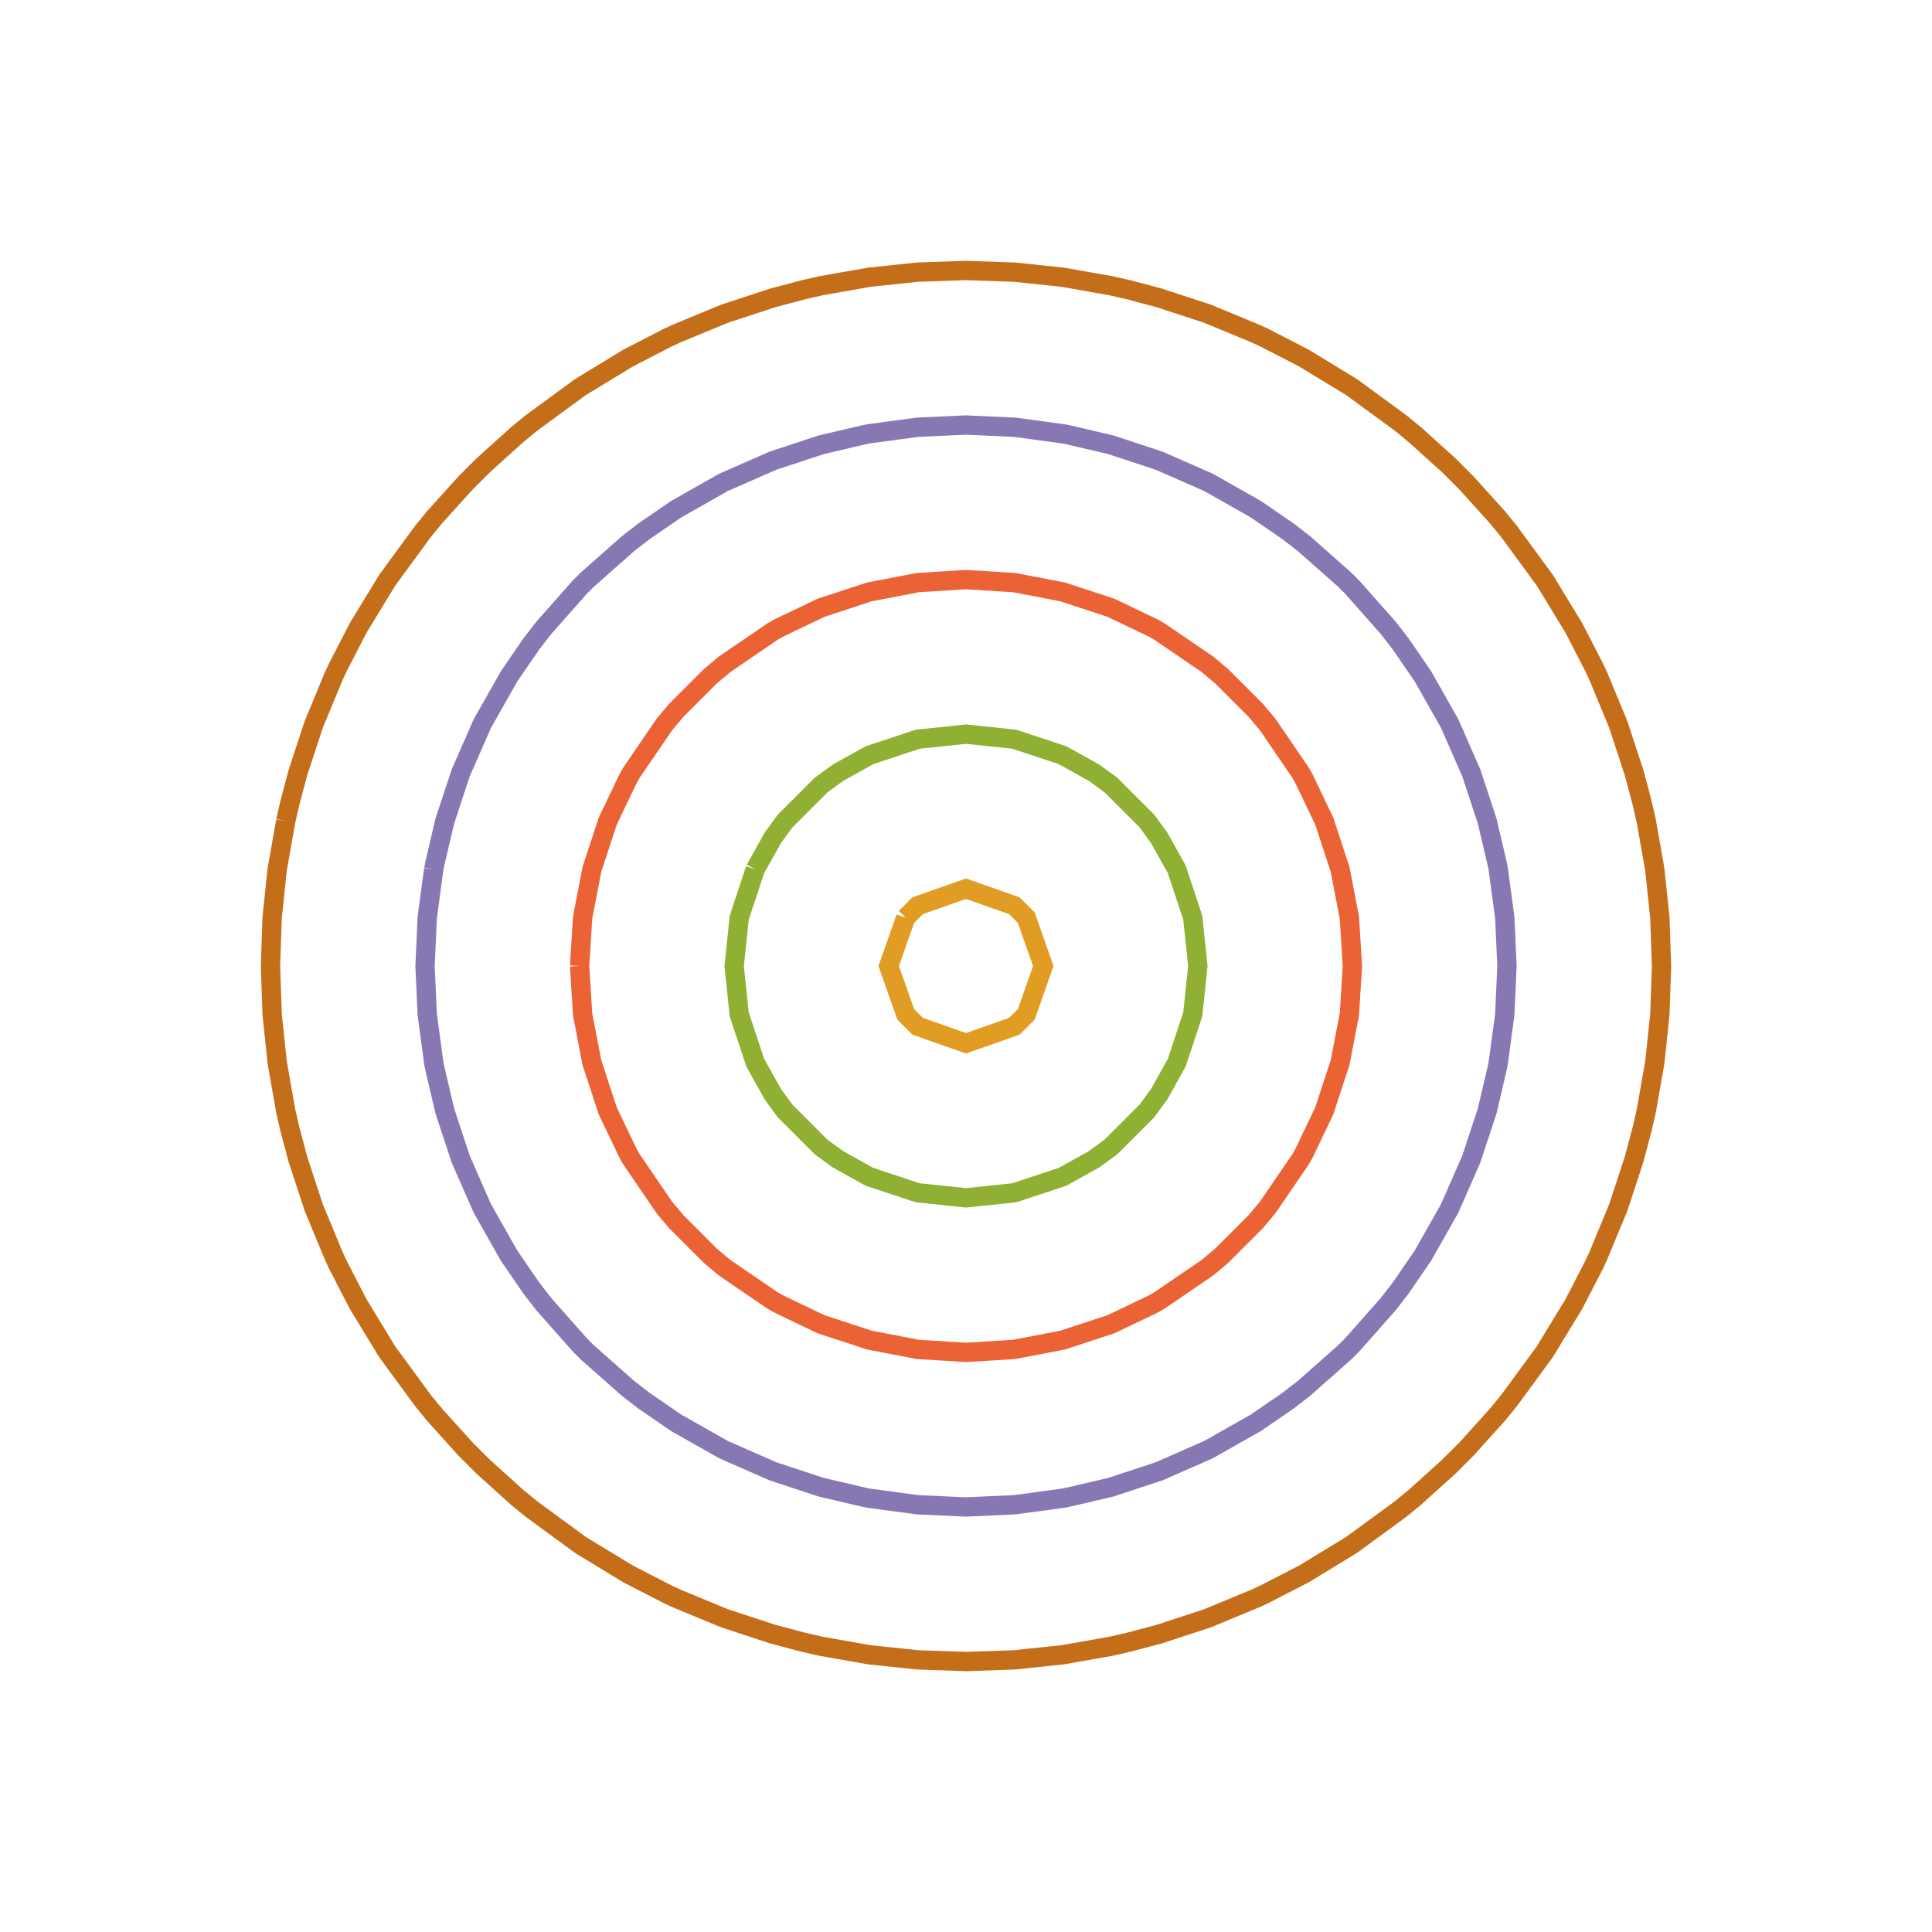
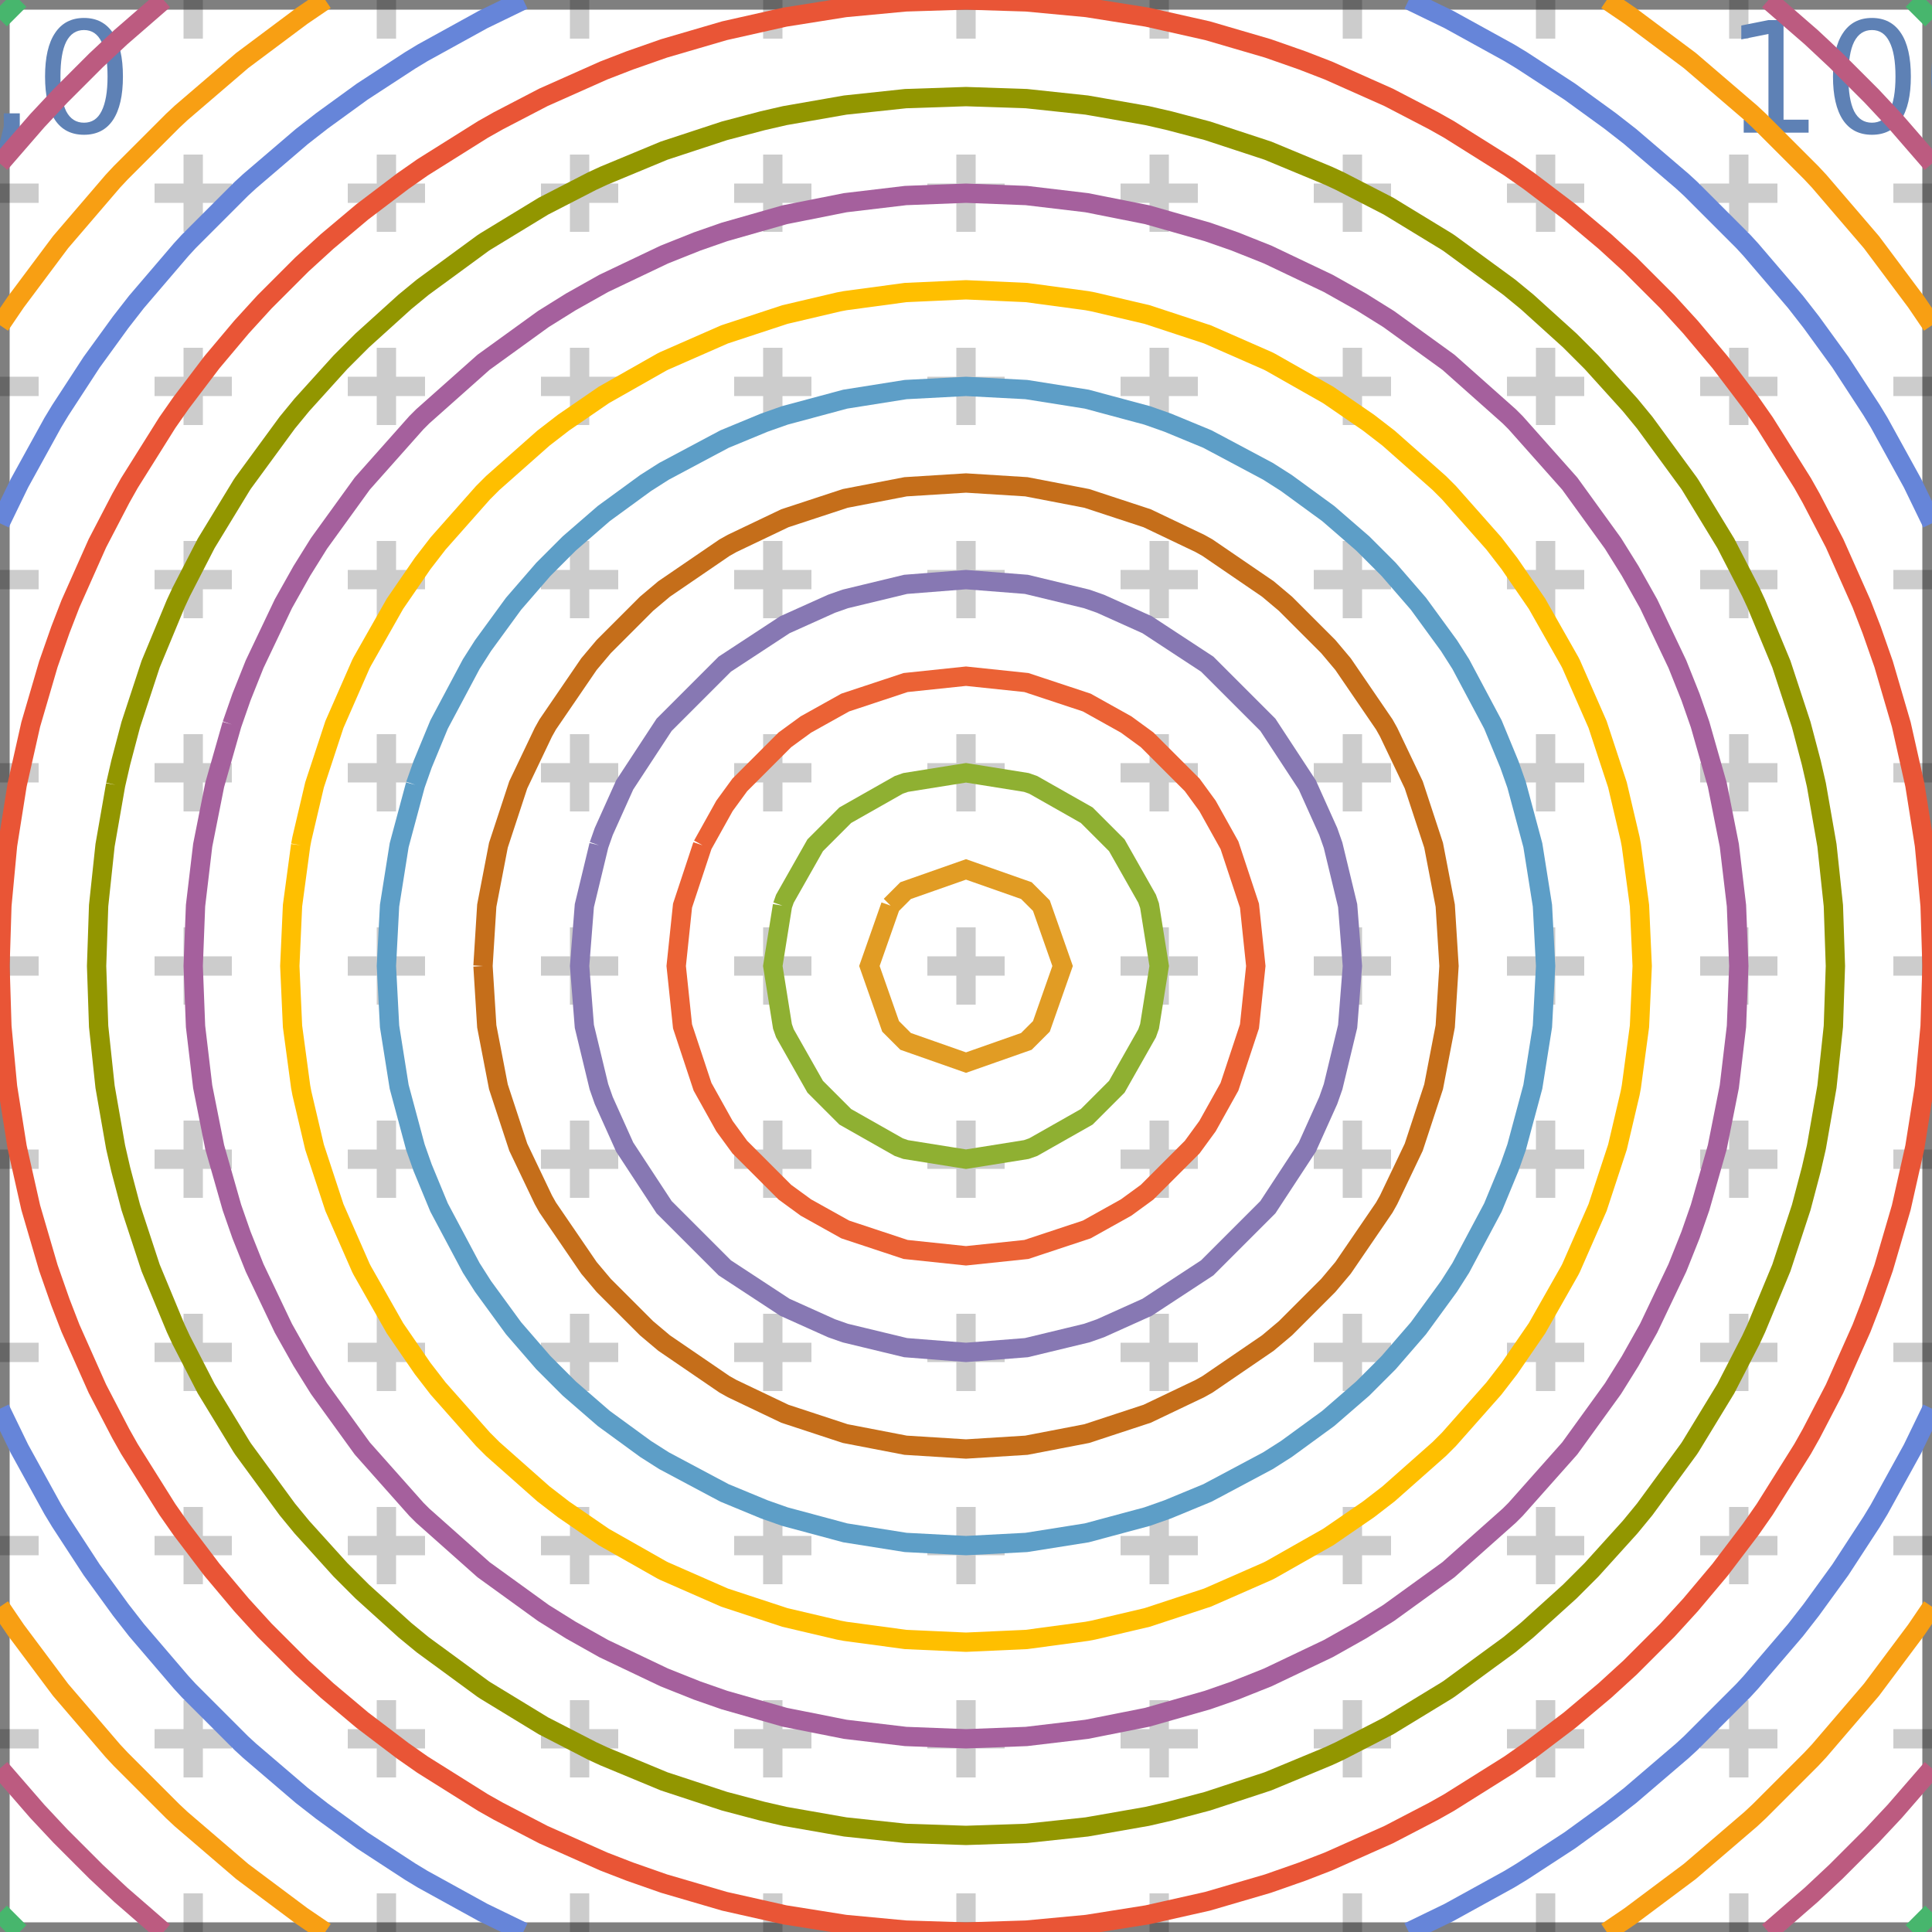
- <svg xmlns="http://www.w3.org/2000/svg" width="100pt" height="100pt" viewBox="0 0 100 100" version="1.1">
-   <g id="id1">
-     <path style="fill:none;stroke-width:1;stroke-linecap:butt;stroke-linejoin:miter;stroke:rgb(88.072%,61.104%,14.205%);stroke-opacity:1;stroke-miterlimit:10;" d="M 46.879 47.5 L 46 50 L 46.879 52.5 L 47.5 53.121 L 50 54 L 52.5 53.121 L 53.121 52.5 L 54 50 L 53.121 47.5 L 52.5 46.879 L 50 46 L 47.5 46.879 L 46.879 47.5 " />
-     <path style="fill:none;stroke-width:1;stroke-linecap:butt;stroke-linejoin:miter;stroke:rgb(56.018%,69.157%,19.488%);stroke-opacity:1;stroke-miterlimit:10;" d="M 39.09 45 L 38.262 47.5 L 38 50 L 38.262 52.5 L 39.09 55 L 40 56.633 L 40.633 57.5 L 42.5 59.367 L 43.367 60 L 45 60.91 L 47.5 61.738 L 50 62 L 52.5 61.738 L 55 60.91 L 56.633 60 L 57.5 59.367 L 59.367 57.5 L 60 56.633 L 60.91 55 L 61.738 52.5 L 62 50 L 61.738 47.5 L 60.91 45 L 60 43.367 L 59.367 42.5 L 57.5 40.633 L 56.633 40 L 55 39.09 L 52.5 38.262 L 50 38 L 47.5 38.262 L 45 39.09 L 43.367 40 L 42.5 40.633 L 40.633 42.5 L 40 43.367 L 39.09 45 " />
-     <path style="fill:none;stroke-width:1;stroke-linecap:butt;stroke-linejoin:miter;stroke:rgb(92.253%,38.563%,20.918%);stroke-opacity:1;stroke-miterlimit:10;" d="M 30 50 L 30.156 52.5 L 30.637 55 L 31.457 57.5 L 32.5 59.68 L 32.68 60 L 34.387 62.5 L 35 63.23 L 36.77 65 L 37.5 65.613 L 40 67.32 L 40.32 67.5 L 42.5 68.543 L 45 69.363 L 47.5 69.844 L 50 70 L 52.5 69.844 L 55 69.363 L 57.5 68.543 L 59.68 67.5 L 60 67.32 L 62.5 65.613 L 63.23 65 L 65 63.23 L 65.613 62.5 L 67.32 60 L 67.5 59.68 L 68.543 57.5 L 69.363 55 L 69.844 52.5 L 70 50 L 69.844 47.5 L 69.363 45 L 68.543 42.5 L 67.5 40.32 L 67.32 40 L 65.613 37.5 L 65 36.77 L 63.23 35 L 62.5 34.387 L 60 32.68 L 59.68 32.5 L 57.5 31.457 L 55 30.637 L 52.5 30.156 L 50 30 L 47.5 30.156 L 45 30.637 L 42.5 31.457 L 40.32 32.5 L 40 32.68 L 37.5 34.387 L 36.77 35 L 35 36.77 L 34.387 37.5 L 32.68 40 L 32.5 40.32 L 31.457 42.5 L 30.637 45 L 30.156 47.5 L 30 50 " />
-     <path style="fill:none;stroke-width:1;stroke-linecap:butt;stroke-linejoin:miter;stroke:rgb(52.849%,47.062%,70.135%);stroke-opacity:1;stroke-miterlimit:10;" d="M 22.449 45 L 22.113 47.5 L 22 50 L 22.113 52.5 L 22.449 55 L 22.5 55.266 L 23.023 57.5 L 23.848 60 L 24.945 62.5 L 25 62.609 L 26.355 65 L 27.5 66.668 L 28.145 67.5 L 30 69.598 L 30.402 70 L 32.5 71.855 L 33.332 72.5 L 35 73.645 L 37.391 75 L 37.5 75.055 L 40 76.152 L 42.5 76.977 L 44.734 77.5 L 45 77.551 L 47.5 77.887 L 50 78 L 52.5 77.887 L 55 77.551 L 55.266 77.5 L 57.5 76.977 L 60 76.152 L 62.5 75.055 L 62.609 75 L 65 73.645 L 66.668 72.5 L 67.5 71.855 L 69.598 70 L 70 69.598 L 71.855 67.5 L 72.5 66.668 L 73.645 65 L 75 62.609 L 75.055 62.5 L 76.152 60 L 76.977 57.5 L 77.5 55.266 L 77.551 55 L 77.887 52.5 L 78 50 L 77.887 47.5 L 77.551 45 L 77.5 44.734 L 76.977 42.5 L 76.152 40 L 75.055 37.5 L 75 37.391 L 73.645 35 L 72.5 33.332 L 71.855 32.5 L 70 30.402 L 69.598 30 L 67.5 28.145 L 66.668 27.5 L 65 26.355 L 62.609 25 L 62.5 24.945 L 60 23.848 L 57.5 23.023 L 55.266 22.5 L 55 22.449 L 52.5 22.113 L 50 22 L 47.5 22.113 L 45 22.449 L 44.734 22.5 L 42.5 23.023 L 40 23.848 L 37.5 24.945 L 37.391 25 L 35 26.355 L 33.332 27.5 L 32.5 28.145 L 30.402 30 L 30 30.402 L 28.145 32.5 L 27.5 33.332 L 26.355 35 L 25 37.391 L 24.945 37.5 L 23.848 40 L 23.023 42.5 L 22.5 44.734 L 22.449 45 " />
-     <path style="fill:none;stroke-width:1;stroke-linecap:butt;stroke-linejoin:miter;stroke:rgb(77.208%,43.155%,10.239%);stroke-opacity:1;stroke-miterlimit:10;" d="M 14.789 42.5 L 14.348 45 L 14.086 47.5 L 14 50 L 14.086 52.5 L 14.348 55 L 14.789 57.5 L 15 58.426 L 15.418 60 L 16.238 62.5 L 17.273 65 L 17.5 65.484 L 18.539 67.5 L 20 69.898 L 20.066 70 L 21.898 72.5 L 22.5 73.234 L 24.094 75 L 25 75.906 L 26.766 77.5 L 27.5 78.102 L 30 79.934 L 30.102 80 L 32.5 81.461 L 34.516 82.5 L 35 82.727 L 37.5 83.762 L 40 84.582 L 41.574 85 L 42.5 85.211 L 45 85.652 L 47.5 85.914 L 50 86 L 52.5 85.914 L 55 85.652 L 57.5 85.211 L 58.426 85 L 60 84.582 L 62.5 83.762 L 65 82.727 L 65.484 82.5 L 67.5 81.461 L 69.898 80 L 70 79.934 L 72.5 78.102 L 73.234 77.5 L 75 75.906 L 75.906 75 L 77.5 73.234 L 78.102 72.5 L 79.934 70 L 80 69.898 L 81.461 67.5 L 82.5 65.484 L 82.727 65 L 83.762 62.5 L 84.582 60 L 85 58.426 L 85.211 57.5 L 85.652 55 L 85.914 52.5 L 86 50 L 85.914 47.5 L 85.652 45 L 85.211 42.5 L 85 41.574 L 84.582 40 L 83.762 37.5 L 82.727 35 L 82.5 34.516 L 81.461 32.5 L 80 30.102 L 79.934 30 L 78.102 27.5 L 77.5 26.766 L 75.906 25 L 75 24.094 L 73.234 22.5 L 72.5 21.898 L 70 20.066 L 69.898 20 L 67.5 18.539 L 65.484 17.5 L 65 17.273 L 62.5 16.238 L 60 15.418 L 58.426 15 L 57.5 14.789 L 55 14.348 L 52.5 14.086 L 50 14 L 47.5 14.086 L 45 14.348 L 42.5 14.789 L 41.574 15 L 40 15.418 L 37.5 16.238 L 35 17.273 L 34.516 17.5 L 32.5 18.539 L 30.102 20 L 30 20.066 L 27.5 21.898 L 26.766 22.5 L 25 24.094 L 24.094 25 L 22.5 26.766 L 21.898 27.5 L 20.066 30 L 20 30.102 L 18.539 32.5 L 17.5 34.516 L 17.273 35 L 16.238 37.5 L 15.418 40 L 15 41.574 L 14.789 42.5 " />
+ <svg xmlns="http://www.w3.org/2000/svg" xmlns:xlink="http://www.w3.org/1999/xlink" width="100pt" height="100pt" viewBox="0 0 100 100" version="1.1">
+   <defs>
+     <g>
+       <symbol overflow="visible" id="id1">
+         <path style="stroke:none;" d="M 0.406 1.422 L 0.406 -5.641 L 4.406 -5.641 L 4.406 1.422 Z M 0.844 0.969 L 3.953 0.969 L 3.953 -5.188 L 0.844 -5.188 Z M 0.844 0.969 " />
+       </symbol>
+       <symbol overflow="visible" id="id2">
+         <path style="stroke:none;" d="M 2.547 -5.312 C 2.141 -5.312 1.832 -5.109 1.625 -4.703 C 1.426 -4.305 1.328 -3.707 1.328 -2.906 C 1.328 -2.113 1.426 -1.516 1.625 -1.109 C 1.832 -0.711 2.141 -0.516 2.547 -0.516 C 2.953 -0.516 3.254 -0.711 3.453 -1.109 C 3.66 -1.516 3.766 -2.113 3.766 -2.906 C 3.766 -3.707 3.66 -4.305 3.453 -4.703 C 3.254 -5.109 2.953 -5.312 2.547 -5.312 Z M 2.547 -5.938 C 3.203 -5.938 3.703 -5.676 4.047 -5.156 C 4.391 -4.645 4.562 -3.895 4.562 -2.906 C 4.562 -1.926 4.391 -1.176 4.047 -0.656 C 3.703 -0.145 3.203 0.109 2.547 0.109 C 1.891 0.109 1.391 -0.145 1.047 -0.656 C 0.703 -1.176 0.531 -1.926 0.531 -2.906 C 0.531 -3.895 0.703 -4.645 1.047 -5.156 C 1.391 -5.676 1.891 -5.938 2.547 -5.938 Z M 2.547 -5.938 " />
+       </symbol>
+       <symbol overflow="visible" id="id3">
+         <path style="stroke:none;" d="M 0.938 -1 L 1.766 -1 L 1.766 -0.328 L 1.125 0.938 L 0.625 0.938 L 0.938 -0.328 Z M 0.938 -1 " />
+       </symbol>
+       <symbol overflow="visible" id="id4">
+         <path style="stroke:none;" d="M 1 -0.672 L 2.281 -0.672 L 2.281 -5.109 L 0.875 -4.828 L 0.875 -5.547 L 2.281 -5.828 L 3.062 -5.828 L 3.062 -0.672 L 4.359 -0.672 L 4.359 0 L 1 0 Z M 1 -0.672 " />
+       </symbol>
+     </g>
+   </defs>
+   <g id="id5">
+     <path style="fill:none;stroke-width:1;stroke-linecap:butt;stroke-linejoin:miter;stroke:rgb(0%,0%,0%);stroke-opacity:0.5;stroke-miterlimit:10;" d="M -1000 -1000 L -1000 1000 M -900 -1000 L -900 1000 M -800 -1000 L -800 1000 M -700 -1000 L -700 1000 M -600 -1000 L -600 1000 M -500 -1000 L -500 1000 M -400 -1000 L -400 1000 M -300 -1000 L -300 1000 M -200 -1000 L -200 1000 M -100 -1000 L -100 1000 M 0 -1000 L 0 1000 M 100 -1000 L 100 1000 M 200 -1000 L 200 1000 M 300 -1000 L 300 1000 M 400 -1000 L 400 1000 M 500 -1000 L 500 1000 M 600 -1000 L 600 1000 M 700 -1000 L 700 1000 M 800 -1000 L 800 1000 M 900 -1000 L 900 1000 M 1000 -1000 L 1000 1000 M -1000 -1000 L 1000 -1000 M -1000 -900 L 1000 -900 M -1000 -800 L 1000 -800 M -1000 -700 L 1000 -700 M -1000 -600 L 1000 -600 M -1000 -500 L 1000 -500 M -1000 -400 L 1000 -400 M -1000 -300 L 1000 -300 M -1000 -200 L 1000 -200 M -1000 -100 L 1000 -100 M -1000 0 L 1000 0 M -1000 100 L 1000 100 M -1000 200 L 1000 200 M -1000 300 L 1000 300 M -1000 400 L 1000 400 M -1000 500 L 1000 500 M -1000 600 L 1000 600 M -1000 700 L 1000 700 M -1000 800 L 1000 800 M -1000 900 L 1000 900 M -1000 1000 L 1000 1000 " />
+     <path style="fill:none;stroke-width:1;stroke-linecap:butt;stroke-linejoin:miter;stroke:rgb(0%,0%,0%);stroke-opacity:0.2;stroke-dasharray:4,6;stroke-dashoffset:2;stroke-miterlimit:10;" d="M -990 -1000 L -990 1000 M -980 -1000 L -980 1000 M -970 -1000 L -970 1000 M -960 -1000 L -960 1000 M -950 -1000 L -950 1000 M -940 -1000 L -940 1000 M -930 -1000 L -930 1000 M -920 -1000 L -920 1000 M -910 -1000 L -910 1000 M -890 -1000 L -890 1000 M -880 -1000 L -880 1000 M -870 -1000 L -870 1000 M -860 -1000 L -860 1000 M -850 -1000 L -850 1000 M -840 -1000 L -840 1000 M -830 -1000 L -830 1000 M -820 -1000 L -820 1000 M -810 -1000 L -810 1000 M -790 -1000 L -790 1000 M -780 -1000 L -780 1000 M -770 -1000 L -770 1000 M -760 -1000 L -760 1000 M -750 -1000 L -750 1000 M -740 -1000 L -740 1000 M -730 -1000 L -730 1000 M -720 -1000 L -720 1000 M -710 -1000 L -710 1000 M -690 -1000 L -690 1000 M -680 -1000 L -680 1000 M -670 -1000 L -670 1000 M -660 -1000 L -660 1000 M -650 -1000 L -650 1000 M -640 -1000 L -640 1000 M -630 -1000 L -630 1000 M -620 -1000 L -620 1000 M -610 -1000 L -610 1000 M -590 -1000 L -590 1000 M -580 -1000 L -580 1000 M -570 -1000 L -570 1000 M -560 -1000 L -560 1000 M -550 -1000 L -550 1000 M -540 -1000 L -540 1000 M -530 -1000 L -530 1000 M -520 -1000 L -520 1000 M -510 -1000 L -510 1000 M -490 -1000 L -490 1000 M -480 -1000 L -480 1000 M -470 -1000 L -470 1000 M -460 -1000 L -460 1000 M -450 -1000 L -450 1000 M -440 -1000 L -440 1000 M -430 -1000 L -430 1000 M -420 -1000 L -420 1000 M -410 -1000 L -410 1000 M -390 -1000 L -390 1000 M -380 -1000 L -380 1000 M -370 -1000 L -370 1000 M -360 -1000 L -360 1000 M -350 -1000 L -350 1000 M -340 -1000 L -340 1000 M -330 -1000 L -330 1000 M -320 -1000 L -320 1000 M -310 -1000 L -310 1000 M -290 -1000 L -290 1000 M -280 -1000 L -280 1000 M -270 -1000 L -270 1000 M -260 -1000 L -260 1000 M -250 -1000 L -250 1000 M -240 -1000 L -240 1000 M -230 -1000 L -230 1000 M -220 -1000 L -220 1000 M -210 -1000 L -210 1000 M -190 -1000 L -190 1000 M -180 -1000 L -180 1000 M -170 -1000 L -170 1000 M -160 -1000 L -160 1000 M -150 -1000 L -150 1000 M -140 -1000 L -140 1000 M -130 -1000 L -130 1000 M -120 -1000 L -120 1000 M -110 -1000 L -110 1000 M -90 -1000 L -90 1000 M -80 -1000 L -80 1000 M -70 -1000 L -70 1000 M -60 -1000 L -60 1000 M -50 -1000 L -50 1000 M -40 -1000 L -40 1000 M -30 -1000 L -30 1000 M -20 -1000 L -20 1000 M -10 -1000 L -10 1000 M 10 -1000 L 10 1000 M 20 -1000 L 20 1000 M 30 -1000 L 30 1000 M 40 -1000 L 40 1000 M 50 -1000 L 50 1000 M 60 -1000 L 60 1000 M 70 -1000 L 70 1000 M 80 -1000 L 80 1000 M 90 -1000 L 90 1000 M 110 -1000 L 110 1000 M 120 -1000 L 120 1000 M 130 -1000 L 130 1000 M 140 -1000 L 140 1000 M 150 -1000 L 150 1000 M 160 -1000 L 160 1000 M 170 -1000 L 170 1000 M 180 -1000 L 180 1000 M 190 -1000 L 190 1000 M 210 -1000 L 210 1000 M 220 -1000 L 220 1000 M 230 -1000 L 230 1000 M 240 -1000 L 240 1000 M 250 -1000 L 250 1000 M 260 -1000 L 260 1000 M 270 -1000 L 270 1000 M 280 -1000 L 280 1000 M 290 -1000 L 290 1000 M 310 -1000 L 310 1000 M 320 -1000 L 320 1000 M 330 -1000 L 330 1000 M 340 -1000 L 340 1000 M 350 -1000 L 350 1000 M 360 -1000 L 360 1000 M 370 -1000 L 370 1000 M 380 -1000 L 380 1000 M 390 -1000 L 390 1000 M 410 -1000 L 410 1000 M 420 -1000 L 420 1000 M 430 -1000 L 430 1000 M 440 -1000 L 440 1000 M 450 -1000 L 450 1000 M 460 -1000 L 460 1000 M 470 -1000 L 470 1000 M 480 -1000 L 480 1000 M 490 -1000 L 490 1000 M 510 -1000 L 510 1000 M 520 -1000 L 520 1000 M 530 -1000 L 530 1000 M 540 -1000 L 540 1000 M 550 -1000 L 550 1000 M 560 -1000 L 560 1000 M 570 -1000 L 570 1000 M 580 -1000 L 580 1000 M 590 -1000 L 590 1000 M 610 -1000 L 610 1000 M 620 -1000 L 620 1000 M 630 -1000 L 630 1000 M 640 -1000 L 640 1000 M 650 -1000 L 650 1000 M 660 -1000 L 660 1000 M 670 -1000 L 670 1000 M 680 -1000 L 680 1000 M 690 -1000 L 690 1000 M 710 -1000 L 710 1000 M 720 -1000 L 720 1000 M 730 -1000 L 730 1000 M 740 -1000 L 740 1000 M 750 -1000 L 750 1000 M 760 -1000 L 760 1000 M 770 -1000 L 770 1000 M 780 -1000 L 780 1000 M 790 -1000 L 790 1000 M 810 -1000 L 810 1000 M 820 -1000 L 820 1000 M 830 -1000 L 830 1000 M 840 -1000 L 840 1000 M 850 -1000 L 850 1000 M 860 -1000 L 860 1000 M 870 -1000 L 870 1000 M 880 -1000 L 880 1000 M 890 -1000 L 890 1000 M 910 -1000 L 910 1000 M 920 -1000 L 920 1000 M 930 -1000 L 930 1000 M 940 -1000 L 940 1000 M 950 -1000 L 950 1000 M 960 -1000 L 960 1000 M 970 -1000 L 970 1000 M 980 -1000 L 980 1000 M 990 -1000 L 990 1000 M -1000 -990 L 1000 -990 M -1000 -980 L 1000 -980 M -1000 -970 L 1000 -970 M -1000 -960 L 1000 -960 M -1000 -950 L 1000 -950 M -1000 -940 L 1000 -940 M -1000 -930 L 1000 -930 M -1000 -920 L 1000 -920 M -1000 -910 L 1000 -910 M -1000 -890 L 1000 -890 M -1000 -880 L 1000 -880 M -1000 -870 L 1000 -870 M -1000 -860 L 1000 -860 M -1000 -850 L 1000 -850 M -1000 -840 L 1000 -840 M -1000 -830 L 1000 -830 M -1000 -820 L 1000 -820 M -1000 -810 L 1000 -810 M -1000 -790 L 1000 -790 M -1000 -780 L 1000 -780 M -1000 -770 L 1000 -770 M -1000 -760 L 1000 -760 M -1000 -750 L 1000 -750 M -1000 -740 L 1000 -740 M -1000 -730 L 1000 -730 M -1000 -720 L 1000 -720 M -1000 -710 L 1000 -710 M -1000 -690 L 1000 -690 M -1000 -680 L 1000 -680 M -1000 -670 L 1000 -670 M -1000 -660 L 1000 -660 M -1000 -650 L 1000 -650 M -1000 -640 L 1000 -640 M -1000 -630 L 1000 -630 M -1000 -620 L 1000 -620 M -1000 -610 L 1000 -610 M -1000 -590 L 1000 -590 M -1000 -580 L 1000 -580 M -1000 -570 L 1000 -570 M -1000 -560 L 1000 -560 M -1000 -550 L 1000 -550 M -1000 -540 L 1000 -540 M -1000 -530 L 1000 -530 M -1000 -520 L 1000 -520 M -1000 -510 L 1000 -510 M -1000 -490 L 1000 -490 M -1000 -480 L 1000 -480 M -1000 -470 L 1000 -470 M -1000 -460 L 1000 -460 M -1000 -450 L 1000 -450 M -1000 -440 L 1000 -440 M -1000 -430 L 1000 -430 M -1000 -420 L 1000 -420 M -1000 -410 L 1000 -410 M -1000 -390 L 1000 -390 M -1000 -380 L 1000 -380 M -1000 -370 L 1000 -370 M -1000 -360 L 1000 -360 M -1000 -350 L 1000 -350 M -1000 -340 L 1000 -340 M -1000 -330 L 1000 -330 M -1000 -320 L 1000 -320 M -1000 -310 L 1000 -310 M -1000 -290 L 1000 -290 M -1000 -280 L 1000 -280 M -1000 -270 L 1000 -270 M -1000 -260 L 1000 -260 M -1000 -250 L 1000 -250 M -1000 -240 L 1000 -240 M -1000 -230 L 1000 -230 M -1000 -220 L 1000 -220 M -1000 -210 L 1000 -210 M -1000 -190 L 1000 -190 M -1000 -180 L 1000 -180 M -1000 -170 L 1000 -170 M -1000 -160 L 1000 -160 M -1000 -150 L 1000 -150 M -1000 -140 L 1000 -140 M -1000 -130 L 1000 -130 M -1000 -120 L 1000 -120 M -1000 -110 L 1000 -110 M -1000 -90 L 1000 -90 M -1000 -80 L 1000 -80 M -1000 -70 L 1000 -70 M -1000 -60 L 1000 -60 M -1000 -50 L 1000 -50 M -1000 -40 L 1000 -40 M -1000 -30 L 1000 -30 M -1000 -20 L 1000 -20 M -1000 -10 L 1000 -10 M -1000 10 L 1000 10 M -1000 20 L 1000 20 M -1000 30 L 1000 30 M -1000 40 L 1000 40 M -1000 50 L 1000 50 M -1000 60 L 1000 60 M -1000 70 L 1000 70 M -1000 80 L 1000 80 M -1000 90 L 1000 90 M -1000 110 L 1000 110 M -1000 120 L 1000 120 M -1000 130 L 1000 130 M -1000 140 L 1000 140 M -1000 150 L 1000 150 M -1000 160 L 1000 160 M -1000 170 L 1000 170 M -1000 180 L 1000 180 M -1000 190 L 1000 190 M -1000 210 L 1000 210 M -1000 220 L 1000 220 M -1000 230 L 1000 230 M -1000 240 L 1000 240 M -1000 250 L 1000 250 M -1000 260 L 1000 260 M -1000 270 L 1000 270 M -1000 280 L 1000 280 M -1000 290 L 1000 290 M -1000 310 L 1000 310 M -1000 320 L 1000 320 M -1000 330 L 1000 330 M -1000 340 L 1000 340 M -1000 350 L 1000 350 M -1000 360 L 1000 360 M -1000 370 L 1000 370 M -1000 380 L 1000 380 M -1000 390 L 1000 390 M -1000 410 L 1000 410 M -1000 420 L 1000 420 M -1000 430 L 1000 430 M -1000 440 L 1000 440 M -1000 450 L 1000 450 M -1000 460 L 1000 460 M -1000 470 L 1000 470 M -1000 480 L 1000 480 M -1000 490 L 1000 490 M -1000 510 L 1000 510 M -1000 520 L 1000 520 M -1000 530 L 1000 530 M -1000 540 L 1000 540 M -1000 550 L 1000 550 M -1000 560 L 1000 560 M -1000 570 L 1000 570 M -1000 580 L 1000 580 M -1000 590 L 1000 590 M -1000 610 L 1000 610 M -1000 620 L 1000 620 M -1000 630 L 1000 630 M -1000 640 L 1000 640 M -1000 650 L 1000 650 M -1000 660 L 1000 660 M -1000 670 L 1000 670 M -1000 680 L 1000 680 M -1000 690 L 1000 690 M -1000 710 L 1000 710 M -1000 720 L 1000 720 M -1000 730 L 1000 730 M -1000 740 L 1000 740 M -1000 750 L 1000 750 M -1000 760 L 1000 760 M -1000 770 L 1000 770 M -1000 780 L 1000 780 M -1000 790 L 1000 790 M -1000 810 L 1000 810 M -1000 820 L 1000 820 M -1000 830 L 1000 830 M -1000 840 L 1000 840 M -1000 850 L 1000 850 M -1000 860 L 1000 860 M -1000 870 L 1000 870 M -1000 880 L 1000 880 M -1000 890 L 1000 890 M -1000 910 L 1000 910 M -1000 920 L 1000 920 M -1000 930 L 1000 930 M -1000 940 L 1000 940 M -1000 950 L 1000 950 M -1000 960 L 1000 960 M -1000 970 L 1000 970 M -1000 980 L 1000 980 M -1000 990 L 1000 990 " />
+     <g style="fill:rgb(36.842%,50.678%,70.98%);fill-opacity:1;">
+       <use xlink:href="#id2" x="-5.832" y="6.867" />
+       <use xlink:href="#id3" x="-0.742" y="6.867" />
+       <use xlink:href="#id2" x="1.801" y="6.867" />
+     </g>
+     <g style="fill:rgb(36.842%,50.678%,70.98%);fill-opacity:1;">
+       <use xlink:href="#id4" x="89.254" y="6.867" />
+       <use xlink:href="#id2" x="94.344" y="6.867" />
+       <use xlink:href="#id2" x="99.434" y="6.867" />
+       <use xlink:href="#id3" x="104.523" y="6.867" />
+       <use xlink:href="#id2" x="107.066" y="6.867" />
+     </g>
+     <path style="fill:none;stroke-width:1;stroke-linecap:butt;stroke-linejoin:miter;stroke:rgb(88.072%,61.104%,14.205%);stroke-opacity:1;stroke-miterlimit:10;" d="M 46.098 46.875 L 45 50 L 46.098 53.125 L 46.875 53.902 L 50 55 L 53.125 53.902 L 53.902 53.125 L 55 50 L 53.902 46.875 L 53.125 46.098 L 50 45 L 46.875 46.098 L 46.098 46.875 " />
+     <path style="fill:none;stroke-width:1;stroke-linecap:butt;stroke-linejoin:miter;stroke:rgb(56.018%,69.157%,19.488%);stroke-opacity:1;stroke-miterlimit:10;" d="M 40.5 46.875 L 40 50 L 40.5 53.125 L 40.625 53.48 L 42.195 56.25 L 43.75 57.805 L 46.52 59.375 L 46.875 59.5 L 50 60 L 53.125 59.5 L 53.48 59.375 L 56.25 57.805 L 57.805 56.25 L 59.375 53.48 L 59.5 53.125 L 60 50 L 59.5 46.875 L 59.375 46.52 L 57.805 43.75 L 56.25 42.195 L 53.48 40.625 L 53.125 40.5 L 50 40 L 46.875 40.5 L 46.52 40.625 L 43.75 42.195 L 42.195 43.75 L 40.625 46.52 L 40.5 46.875 " />
+     <path style="fill:none;stroke-width:1;stroke-linecap:butt;stroke-linejoin:miter;stroke:rgb(92.253%,38.563%,20.918%);stroke-opacity:1;stroke-miterlimit:10;" d="M 36.363 43.75 L 35.328 46.875 L 35 50 L 35.328 53.125 L 36.363 56.25 L 37.5 58.289 L 38.293 59.375 L 40.625 61.707 L 41.711 62.5 L 43.75 63.637 L 46.875 64.672 L 50 65 L 53.125 64.672 L 56.25 63.637 L 58.289 62.5 L 59.375 61.707 L 61.707 59.375 L 62.5 58.289 L 63.637 56.25 L 64.672 53.125 L 65 50 L 64.672 46.875 L 63.637 43.75 L 62.5 41.711 L 61.707 40.625 L 59.375 38.293 L 58.289 37.5 L 56.25 36.363 L 53.125 35.328 L 50 35 L 46.875 35.328 L 43.75 36.363 L 41.711 37.5 L 40.625 38.293 L 38.293 40.625 L 37.5 41.711 L 36.363 43.75 " />
+     <path style="fill:none;stroke-width:1;stroke-linecap:butt;stroke-linejoin:miter;stroke:rgb(52.849%,47.062%,70.135%);stroke-opacity:1;stroke-miterlimit:10;" d="M 31 43.75 L 30.246 46.875 L 30 50 L 30.246 53.125 L 31 56.25 L 31.25 56.961 L 32.336 59.375 L 34.375 62.484 L 37.516 65.625 L 40.625 67.664 L 43.039 68.75 L 43.75 69 L 46.875 69.754 L 50 70 L 53.125 69.754 L 56.25 69 L 56.961 68.75 L 59.375 67.664 L 62.484 65.625 L 65.625 62.484 L 67.664 59.375 L 68.75 56.961 L 69 56.25 L 69.754 53.125 L 70 50 L 69.754 46.875 L 69 43.75 L 68.75 43.039 L 67.664 40.625 L 65.625 37.516 L 62.484 34.375 L 59.375 32.336 L 56.961 31.25 L 56.25 31 L 53.125 30.246 L 50 30 L 46.875 30.246 L 43.75 31 L 43.039 31.25 L 40.625 32.336 L 37.516 34.375 L 34.375 37.516 L 32.336 40.625 L 31.25 43.039 L 31 43.75 " />
+     <path style="fill:none;stroke-width:1;stroke-linecap:butt;stroke-linejoin:miter;stroke:rgb(77.208%,43.155%,10.239%);stroke-opacity:1;stroke-miterlimit:10;" d="M 25 50 L 25.195 53.125 L 25.797 56.25 L 26.824 59.375 L 28.125 62.102 L 28.348 62.5 L 30.484 65.625 L 31.25 66.535 L 33.465 68.75 L 34.375 69.516 L 37.5 71.652 L 37.898 71.875 L 40.625 73.176 L 43.75 74.203 L 46.875 74.805 L 50 75 L 53.125 74.805 L 56.25 74.203 L 59.375 73.176 L 62.102 71.875 L 62.5 71.652 L 65.625 69.516 L 66.535 68.75 L 68.75 66.535 L 69.516 65.625 L 71.652 62.5 L 71.875 62.102 L 73.176 59.375 L 74.203 56.25 L 74.805 53.125 L 75 50 L 74.805 46.875 L 74.203 43.75 L 73.176 40.625 L 71.875 37.898 L 71.652 37.5 L 69.516 34.375 L 68.75 33.465 L 66.535 31.25 L 65.625 30.484 L 62.5 28.348 L 62.102 28.125 L 59.375 26.824 L 56.25 25.797 L 53.125 25.195 L 50 25 L 46.875 25.195 L 43.75 25.797 L 40.625 26.824 L 37.898 28.125 L 37.5 28.348 L 34.375 30.484 L 33.465 31.25 L 31.25 33.465 L 30.484 34.375 L 28.348 37.5 L 28.125 37.898 L 26.824 40.625 L 25.797 43.75 L 25.195 46.875 L 25 50 " />
+     <path style="fill:none;stroke-width:1;stroke-linecap:butt;stroke-linejoin:miter;stroke:rgb(36.39%,61.85%,78.235%);stroke-opacity:1;stroke-miterlimit:10;" d="M 21.5 40.625 L 20.66 43.75 L 20.164 46.875 L 20 50 L 20.164 53.125 L 20.66 56.25 L 21.5 59.375 L 21.875 60.438 L 22.727 62.5 L 24.391 65.625 L 25 66.582 L 26.582 68.75 L 28.125 70.531 L 29.469 71.875 L 31.25 73.418 L 33.418 75 L 34.375 75.609 L 37.5 77.273 L 39.562 78.125 L 40.625 78.5 L 43.75 79.34 L 46.875 79.836 L 50 80 L 53.125 79.836 L 56.25 79.34 L 59.375 78.5 L 60.438 78.125 L 62.5 77.273 L 65.625 75.609 L 66.582 75 L 68.75 73.418 L 70.531 71.875 L 71.875 70.531 L 73.418 68.75 L 75 66.582 L 75.609 65.625 L 77.273 62.5 L 78.125 60.438 L 78.5 59.375 L 79.34 56.25 L 79.836 53.125 L 80 50 L 79.836 46.875 L 79.34 43.75 L 78.5 40.625 L 78.125 39.562 L 77.273 37.5 L 75.609 34.375 L 75 33.418 L 73.418 31.25 L 71.875 29.469 L 70.531 28.125 L 68.75 26.582 L 66.582 25 L 65.625 24.391 L 62.5 22.727 L 60.438 21.875 L 59.375 21.5 L 56.25 20.66 L 53.125 20.164 L 50 20 L 46.875 20.164 L 43.75 20.66 L 40.625 21.5 L 39.562 21.875 L 37.5 22.727 L 34.375 24.391 L 33.418 25 L 31.25 26.582 L 29.469 28.125 L 28.125 29.469 L 26.582 31.25 L 25 33.418 L 24.391 34.375 L 22.727 37.5 L 21.875 39.562 L 21.5 40.625 " />
+     <path style="fill:none;stroke-width:1;stroke-linecap:butt;stroke-linejoin:miter;stroke:rgb(100%,75%,0%);stroke-opacity:1;stroke-miterlimit:10;" d="M 15.562 43.75 L 15.141 46.875 L 15 50 L 15.141 53.125 L 15.562 56.25 L 15.625 56.586 L 16.281 59.375 L 17.309 62.5 L 18.68 65.625 L 18.75 65.762 L 20.445 68.75 L 21.875 70.832 L 22.68 71.875 L 25 74.496 L 25.504 75 L 28.125 77.32 L 29.168 78.125 L 31.25 79.555 L 34.238 81.25 L 34.375 81.32 L 37.5 82.691 L 40.625 83.719 L 43.414 84.375 L 43.75 84.438 L 46.875 84.859 L 50 85 L 53.125 84.859 L 56.25 84.438 L 56.586 84.375 L 59.375 83.719 L 62.5 82.691 L 65.625 81.32 L 65.762 81.25 L 68.75 79.555 L 70.832 78.125 L 71.875 77.32 L 74.496 75 L 75 74.496 L 77.32 71.875 L 78.125 70.832 L 79.555 68.75 L 81.25 65.762 L 81.32 65.625 L 82.691 62.5 L 83.719 59.375 L 84.375 56.586 L 84.438 56.25 L 84.859 53.125 L 85 50 L 84.859 46.875 L 84.438 43.75 L 84.375 43.414 L 83.719 40.625 L 82.691 37.5 L 81.32 34.375 L 81.25 34.238 L 79.555 31.25 L 78.125 29.168 L 77.32 28.125 L 75 25.504 L 74.496 25 L 71.875 22.68 L 70.832 21.875 L 68.75 20.445 L 65.762 18.75 L 65.625 18.68 L 62.5 17.309 L 59.375 16.281 L 56.586 15.625 L 56.25 15.562 L 53.125 15.141 L 50 15 L 46.875 15.141 L 43.75 15.562 L 43.414 15.625 L 40.625 16.281 L 37.5 17.309 L 34.375 18.68 L 34.238 18.75 L 31.25 20.445 L 29.168 21.875 L 28.125 22.68 L 25.504 25 L 25 25.504 L 22.68 28.125 L 21.875 29.168 L 20.445 31.25 L 18.75 34.238 L 18.68 34.375 L 17.309 37.5 L 16.281 40.625 L 15.625 43.414 L 15.562 43.75 " />
+     <path style="fill:none;stroke-width:1;stroke-linecap:butt;stroke-linejoin:miter;stroke:rgb(64.762%,37.816%,61.404%);stroke-opacity:1;stroke-miterlimit:10;" d="M 12.004 37.5 L 11.113 40.625 L 10.492 43.75 L 10.121 46.875 L 10 50 L 10.121 53.125 L 10.492 56.25 L 11.113 59.375 L 12.004 62.5 L 12.5 63.922 L 13.18 65.625 L 14.668 68.75 L 15.625 70.453 L 16.512 71.875 L 18.75 74.969 L 18.777 75 L 21.555 78.125 L 21.875 78.445 L 25 81.223 L 25.031 81.25 L 28.125 83.488 L 29.547 84.375 L 31.25 85.332 L 34.375 86.82 L 36.078 87.5 L 37.5 87.996 L 40.625 88.887 L 43.75 89.508 L 46.875 89.879 L 50 90 L 53.125 89.879 L 56.25 89.508 L 59.375 88.887 L 62.5 87.996 L 63.922 87.5 L 65.625 86.82 L 68.75 85.332 L 70.453 84.375 L 71.875 83.488 L 74.969 81.25 L 75 81.223 L 78.125 78.445 L 78.445 78.125 L 81.223 75 L 81.25 74.969 L 83.488 71.875 L 84.375 70.453 L 85.332 68.75 L 86.82 65.625 L 87.5 63.922 L 87.996 62.5 L 88.887 59.375 L 89.508 56.25 L 89.879 53.125 L 90 50 L 89.879 46.875 L 89.508 43.75 L 88.887 40.625 L 87.996 37.5 L 87.5 36.078 L 86.82 34.375 L 85.332 31.25 L 84.375 29.547 L 83.488 28.125 L 81.25 25.031 L 81.223 25 L 78.445 21.875 L 78.125 21.555 L 75 18.777 L 74.969 18.75 L 71.875 16.512 L 70.453 15.625 L 68.75 14.668 L 65.625 13.18 L 63.922 12.5 L 62.5 12.004 L 59.375 11.113 L 56.25 10.492 L 53.125 10.121 L 50 10 L 46.875 10.121 L 43.75 10.492 L 40.625 11.113 L 37.5 12.004 L 36.078 12.5 L 34.375 13.18 L 31.25 14.668 L 29.547 15.625 L 28.125 16.512 L 25.031 18.75 L 25 18.777 L 21.875 21.555 L 21.555 21.875 L 18.777 25 L 18.75 25.031 L 16.512 28.125 L 15.625 29.547 L 14.668 31.25 L 13.18 34.375 L 12.5 36.078 L 12.004 37.5 " />
+     <path style="fill:none;stroke-width:1;stroke-linecap:butt;stroke-linejoin:miter;stroke:rgb(57.159%,58.648%,0%);stroke-opacity:1;stroke-miterlimit:10;" d="M 5.984 40.625 L 5.438 43.75 L 5.105 46.875 L 5 50 L 5.105 53.125 L 5.438 56.25 L 5.984 59.375 L 6.25 60.531 L 6.77 62.5 L 7.797 65.625 L 9.094 68.75 L 9.375 69.355 L 10.672 71.875 L 12.5 74.875 L 12.582 75 L 14.871 78.125 L 15.625 79.043 L 17.621 81.25 L 18.75 82.379 L 20.957 84.375 L 21.875 85.129 L 25 87.418 L 25.125 87.5 L 28.125 89.328 L 30.645 90.625 L 31.25 90.906 L 34.375 92.203 L 37.5 93.23 L 39.469 93.75 L 40.625 94.016 L 43.75 94.562 L 46.875 94.895 L 50 95 L 53.125 94.895 L 56.25 94.562 L 59.375 94.016 L 60.531 93.75 L 62.5 93.23 L 65.625 92.203 L 68.75 90.906 L 69.355 90.625 L 71.875 89.328 L 74.875 87.5 L 75 87.418 L 78.125 85.129 L 79.043 84.375 L 81.25 82.379 L 82.379 81.25 L 84.375 79.043 L 85.129 78.125 L 87.418 75 L 87.5 74.875 L 89.328 71.875 L 90.625 69.355 L 90.906 68.75 L 92.203 65.625 L 93.23 62.5 L 93.75 60.531 L 94.016 59.375 L 94.562 56.25 L 94.895 53.125 L 95 50 L 94.895 46.875 L 94.562 43.75 L 94.016 40.625 L 93.75 39.469 L 93.23 37.5 L 92.203 34.375 L 90.906 31.25 L 90.625 30.645 L 89.328 28.125 L 87.5 25.125 L 87.418 25 L 85.129 21.875 L 84.375 20.957 L 82.379 18.75 L 81.25 17.621 L 79.043 15.625 L 78.125 14.871 L 75 12.582 L 74.875 12.5 L 71.875 10.672 L 69.355 9.375 L 68.75 9.094 L 65.625 7.797 L 62.5 6.77 L 60.531 6.25 L 59.375 5.984 L 56.25 5.438 L 53.125 5.105 L 50 5 L 46.875 5.105 L 43.75 5.438 L 40.625 5.984 L 39.469 6.25 L 37.5 6.77 L 34.375 7.797 L 31.25 9.094 L 30.645 9.375 L 28.125 10.672 L 25.125 12.5 L 25 12.582 L 21.875 14.871 L 20.957 15.625 L 18.75 17.621 L 17.621 18.75 L 15.625 20.957 L 14.871 21.875 L 12.582 25 L 12.5 25.125 L 10.672 28.125 L 9.375 30.645 L 9.094 31.25 L 7.797 34.375 L 6.77 37.5 L 6.25 39.469 L 5.984 40.625 " />
+     <path style="fill:none;stroke-width:1;stroke-linecap:butt;stroke-linejoin:miter;stroke:rgb(91.5%,33.25%,21.25%);stroke-opacity:1;stroke-miterlimit:10;" d="M 50 0 L 46.875 0.098 L 43.75 0.391 L 40.625 0.887 L 37.5 1.59 L 34.375 2.504 L 32.602 3.125 L 31.25 3.648 L 28.125 5.039 L 25.797 6.25 L 25 6.699 L 21.875 8.66 L 20.852 9.375 L 18.75 10.969 L 16.93 12.5 L 15.625 13.691 L 13.691 15.625 L 12.5 16.93 L 10.969 18.75 L 9.375 20.852 L 8.66 21.875 L 6.699 25 L 6.25 25.797 L 5.039 28.125 L 3.648 31.25 L 3.125 32.602 L 2.504 34.375 L 1.59 37.5 L 0.887 40.625 L 0.391 43.75 L 0.098 46.875 L 0 50 M 0 50 L 0.098 53.125 L 0.391 56.25 L 0.887 59.375 L 1.59 62.5 L 2.504 65.625 L 3.125 67.398 L 3.648 68.75 L 5.039 71.875 L 6.25 74.203 L 6.699 75 L 8.66 78.125 L 9.375 79.148 L 10.969 81.25 L 12.5 83.07 L 13.691 84.375 L 15.625 86.309 L 16.93 87.5 L 18.75 89.031 L 20.852 90.625 L 21.875 91.34 L 25 93.301 L 25.797 93.75 L 28.125 94.961 L 31.25 96.352 L 32.602 96.875 L 34.375 97.496 L 37.5 98.41 L 40.625 99.113 L 43.75 99.609 L 46.875 99.902 L 50 100 M 50 0 L 53.125 0.098 L 56.25 0.391 L 59.375 0.887 L 62.5 1.59 L 65.625 2.504 L 67.398 3.125 L 68.75 3.648 L 71.875 5.039 L 74.203 6.25 L 75 6.699 L 78.125 8.66 L 79.148 9.375 L 81.25 10.969 L 83.07 12.5 L 84.375 13.691 L 86.309 15.625 L 87.5 16.93 L 89.031 18.75 L 90.625 20.852 L 91.34 21.875 L 93.301 25 L 93.75 25.797 L 94.961 28.125 L 96.352 31.25 L 96.875 32.602 L 97.496 34.375 L 98.41 37.5 L 99.113 40.625 L 99.609 43.75 L 99.902 46.875 L 100 50 M 50 100 L 53.125 99.902 L 56.25 99.609 L 59.375 99.113 L 62.5 98.41 L 65.625 97.496 L 67.398 96.875 L 68.75 96.352 L 71.875 94.961 L 74.203 93.75 L 75 93.301 L 78.125 91.34 L 79.148 90.625 L 81.25 89.031 L 83.07 87.5 L 84.375 86.309 L 86.309 84.375 L 87.5 83.07 L 89.031 81.25 L 90.625 79.148 L 91.34 78.125 L 93.301 75 L 93.75 74.203 L 94.961 71.875 L 96.352 68.75 L 96.875 67.398 L 97.496 65.625 L 98.41 62.5 L 99.113 59.375 L 99.609 56.25 L 99.902 53.125 L 100 50 " />
+     <path style="fill:none;stroke-width:1;stroke-linecap:butt;stroke-linejoin:miter;stroke:rgb(40.082%,52.201%,85%);stroke-opacity:1;stroke-miterlimit:10;" d="M 27.086 0 L 25 1.012 L 21.875 2.734 L 21.23 3.125 L 18.75 4.742 L 16.672 6.25 L 15.625 7.066 L 12.926 9.375 L 12.5 9.766 L 9.766 12.5 L 9.375 12.926 L 7.066 15.625 L 6.25 16.672 L 4.742 18.75 L 3.125 21.23 L 2.734 21.875 L 1.012 25 L 0 27.086 M 0 72.914 L 1.012 75 L 2.734 78.125 L 3.125 78.77 L 4.742 81.25 L 6.25 83.328 L 7.066 84.375 L 9.375 87.074 L 9.766 87.5 L 12.5 90.234 L 12.926 90.625 L 15.625 92.934 L 16.672 93.75 L 18.75 95.258 L 21.23 96.875 L 21.875 97.266 L 25 98.988 L 27.086 100 M 72.914 0 L 75 1.012 L 78.125 2.734 L 78.77 3.125 L 81.25 4.742 L 83.328 6.25 L 84.375 7.066 L 87.074 9.375 L 87.5 9.766 L 90.234 12.5 L 90.625 12.926 L 92.934 15.625 L 93.75 16.672 L 95.258 18.75 L 96.875 21.23 L 97.266 21.875 L 98.988 25 L 100 27.086 M 72.914 100 L 75 98.988 L 78.125 97.266 L 78.77 96.875 L 81.25 95.258 L 83.328 93.75 L 84.375 92.934 L 87.074 90.625 L 87.5 90.234 L 90.234 87.5 L 90.625 87.074 L 92.934 84.375 L 93.75 83.328 L 95.258 81.25 L 96.875 78.77 L 97.266 78.125 L 98.988 75 L 100 72.914 " />
+     <path style="fill:none;stroke-width:1;stroke-linecap:butt;stroke-linejoin:miter;stroke:rgb(97.283%,62.164%,7.336%);stroke-opacity:1;stroke-miterlimit:10;" d="M 0 16.836 L 0.824 15.625 L 3.125 12.547 L 3.164 12.5 L 5.844 9.375 L 6.25 8.941 L 8.941 6.25 L 9.375 5.844 L 12.5 3.164 L 12.547 3.125 L 15.625 0.824 L 16.836 0 M 0 83.164 L 0.824 84.375 L 3.125 87.453 L 3.164 87.5 L 5.844 90.625 L 6.25 91.059 L 8.941 93.75 L 9.375 94.156 L 12.5 96.836 L 12.547 96.875 L 15.625 99.176 L 16.836 100 M 83.164 0 L 84.375 0.824 L 87.453 3.125 L 87.5 3.164 L 90.625 5.844 L 91.059 6.25 L 93.75 8.941 L 94.156 9.375 L 96.836 12.5 L 96.875 12.547 L 99.176 15.625 L 100 16.836 M 83.164 100 L 84.375 99.176 L 87.453 96.875 L 87.5 96.836 L 90.625 94.156 L 91.059 93.75 L 93.75 91.059 L 94.156 90.625 L 96.836 87.5 L 96.875 87.453 L 99.176 84.375 L 100 83.164 " />
+     <path style="fill:none;stroke-width:1;stroke-linecap:butt;stroke-linejoin:miter;stroke:rgb(73.678%,35.8%,50.303%);stroke-opacity:1;stroke-miterlimit:10;" d="M 0 8.469 L 1.926 6.25 L 3.125 4.969 L 4.969 3.125 L 6.25 1.926 L 8.469 0 M 0 91.531 L 1.926 93.75 L 3.125 95.031 L 4.969 96.875 L 6.25 98.074 L 8.469 100 M 91.531 0 L 93.75 1.926 L 95.031 3.125 L 96.875 4.969 L 98.074 6.25 L 100 8.469 M 91.531 100 L 93.75 98.074 L 95.031 96.875 L 96.875 95.031 L 98.074 93.75 L 100 91.531 " />
+     <path style="fill:none;stroke-width:1;stroke-linecap:butt;stroke-linejoin:miter;stroke:rgb(28.026%,71.5%,42.921%);stroke-opacity:1;stroke-miterlimit:10;" d="M 0 1.012 L 1.012 0 M 0 98.988 L 1.012 100 M 98.988 0 L 100 1.012 M 98.988 100 L 100 98.988 " />
  </g>
</svg>
